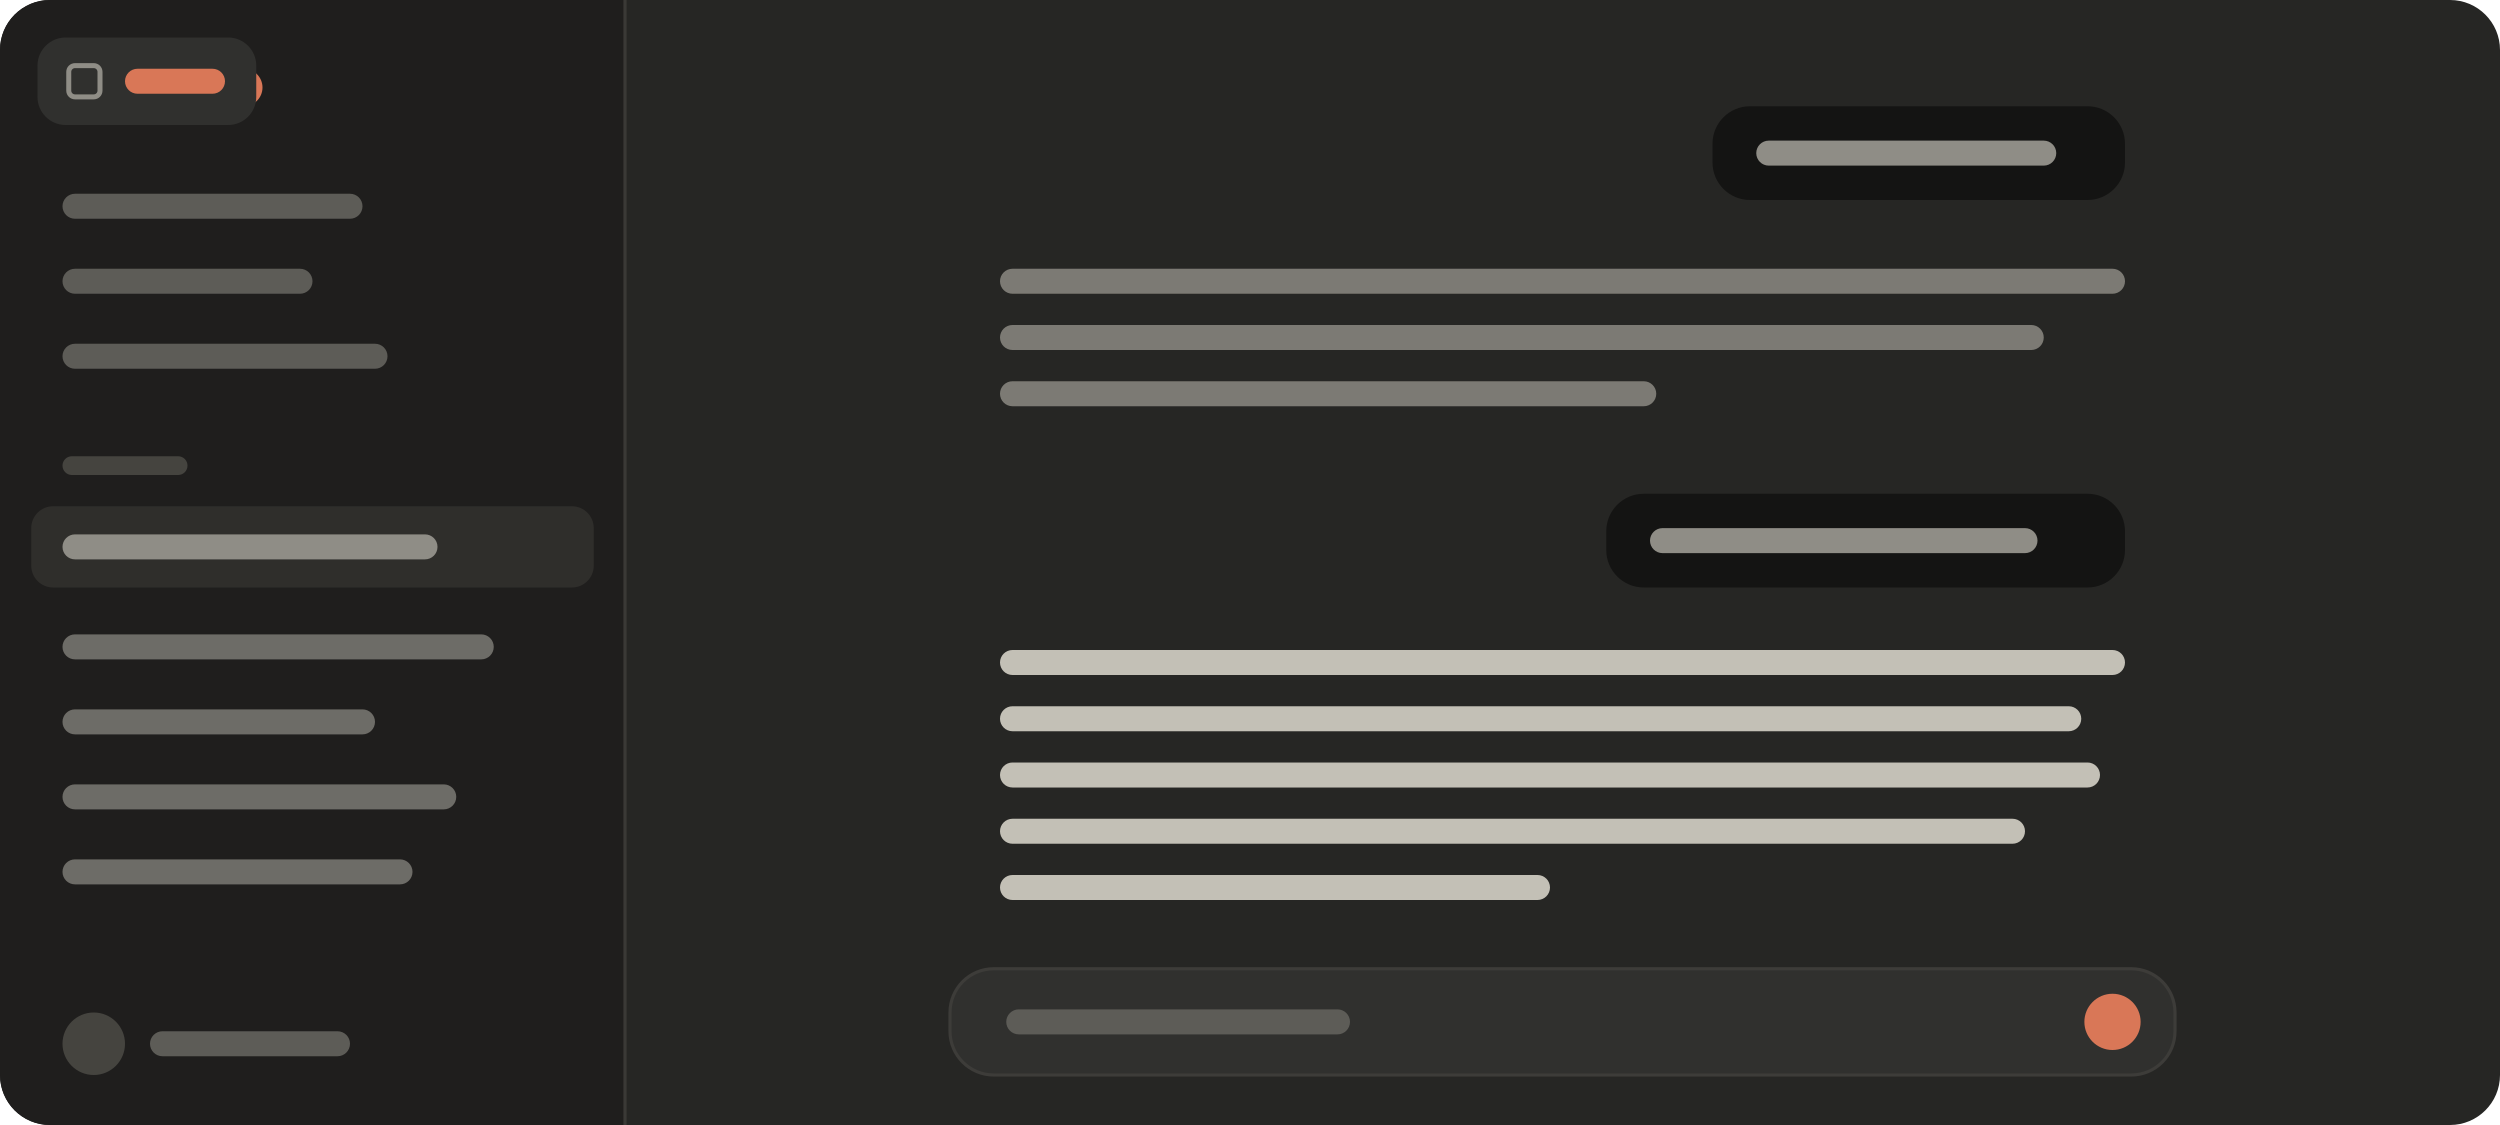
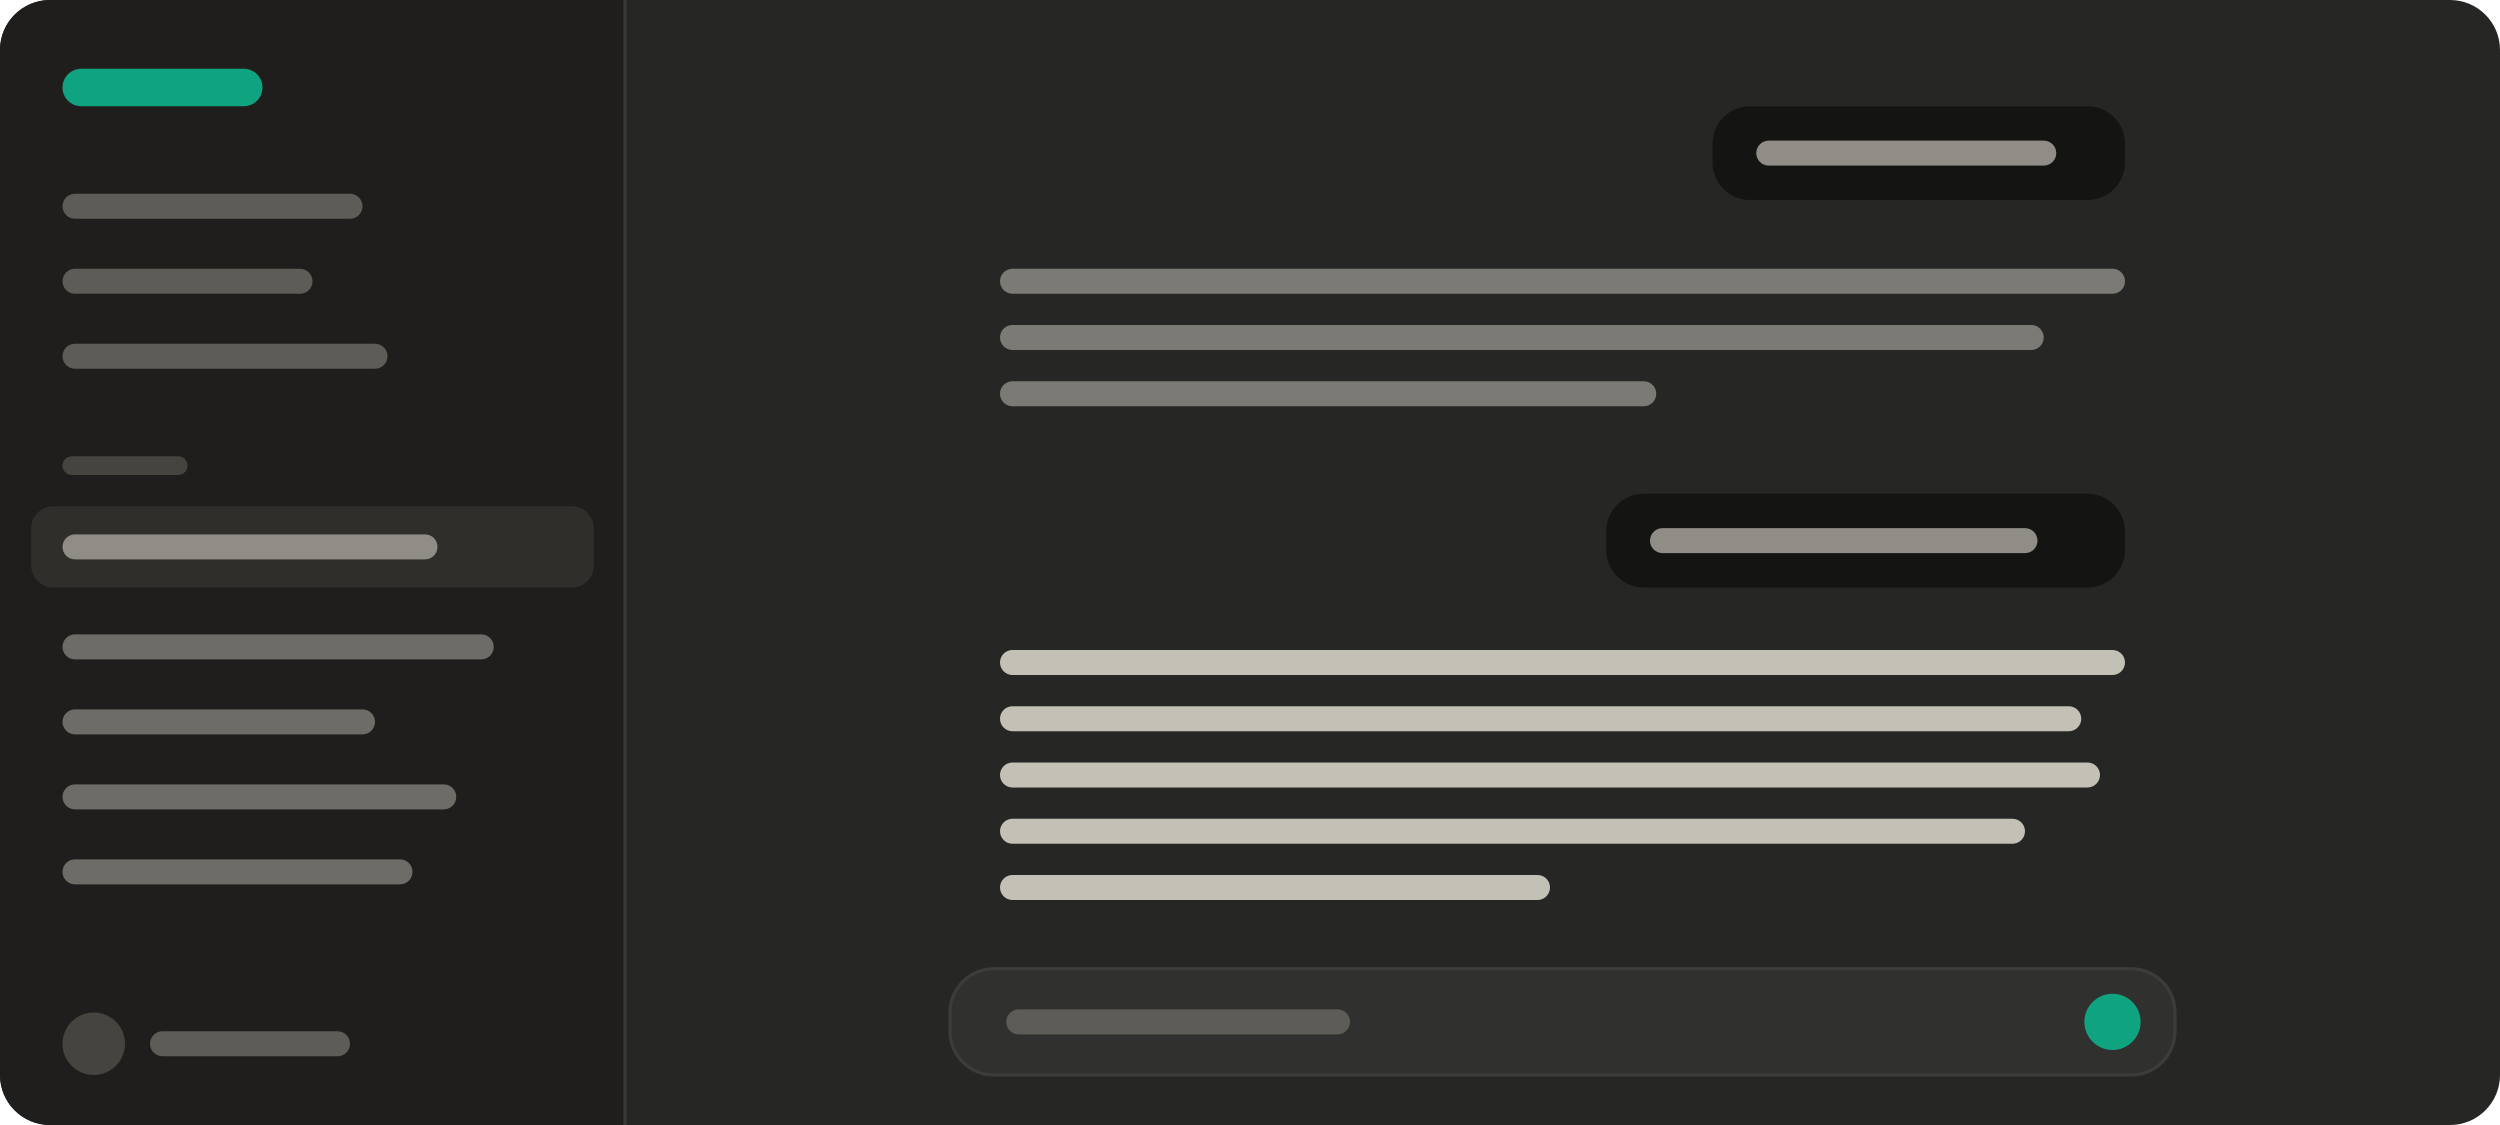
- <svg xmlns="http://www.w3.org/2000/svg" viewBox="0 0 800 360" width="800" height="360" role="img" aria-label="Animation: a message lifts off, the reply fades in line by line, the sidebar slides out and back in">
+ <svg xmlns="http://www.w3.org/2000/svg" viewBox="0 0 800 360" width="800" height="360" role="img" aria-label="Animation: a message lifts off, the reply fades in line by line">
  <style>
    .sb, .ch, .pill, .bub, .ln { animation-duration: 8s; animation-iteration-count: infinite; animation-fill-mode: both;
      animation-timing-function: cubic-bezier(0.22, 1, 0.36, 1); }
-     .sb   { animation-name: sb; }
-     .ch   { animation-name: ch; }
-     .pill { animation-name: pill; }
+     .pill { display: none; }
    .bub  { animation-name: bub; transform-box: fill-box; transform-origin: 100% 100%; }
    .ln   { animation-name: ln; }
    .l2 { animation-delay: .22s } .l3 { animation-delay: .44s } .l4 { animation-delay: .66s } .l5 { animation-delay: .88s }

    @keyframes sb   { 0%, 50% { transform: translateX(0) }  58%, 76% { transform: translateX(-200px) } 84%, 100% { transform: translateX(0) } }
    @keyframes ch   { 0%, 50% { transform: translateX(0) }  58%, 76% { transform: translateX(-100px) } 84%, 100% { transform: translateX(0) } }
    @keyframes pill { 0%, 52% { opacity: 0 } 56%, 78% { opacity: 1 } 80%, 100% { opacity: 0 } }
    @keyframes bub  { 0%, 6% { opacity: 0; transform: translateY(22px) scale(.94) } 12%, 90% { opacity: 1; transform: none } 96%, 100% { opacity: 0; transform: none } }
    @keyframes ln   { 0%, 15% { opacity: 0; transform: translateY(6px) } 21%, 90% { opacity: 1; transform: none } 96%, 100% { opacity: 0; transform: none } }

    @media (prefers-reduced-motion: reduce) { * { animation: none !important } }
  </style>
  <defs>
    <clipPath id="frame">
      <rect width="800" height="360" rx="16" />
    </clipPath>
  </defs>
  <g clip-path="url(#frame)">
    <rect width="800" height="360" fill="#262624" />
    <g class="ch">
      <rect x="548" y="34" width="132" height="30" rx="12" fill="#141413" />
      <rect x="562" y="45" width="96" height="8" rx="4" fill="#8f8d86" />
      <g fill="#c3c0b6" opacity=".55">
        <rect x="320" y="86" width="360" height="8" rx="4" />
        <rect x="320" y="104" width="334" height="8" rx="4" />
        <rect x="320" y="122" width="210" height="8" rx="4" />
      </g>
      <g class="bub">
        <rect x="514" y="158" width="166" height="30" rx="12" fill="#141413" />
        <rect x="528" y="169" width="124" height="8" rx="4" fill="#8f8d86" />
      </g>
      <g fill="#c3c0b6">
        <rect class="ln l1" x="320" y="208" width="360" height="8" rx="4" />
        <rect class="ln l2" x="320" y="226" width="346" height="8" rx="4" />
        <rect class="ln l3" x="320" y="244" width="352" height="8" rx="4" />
        <rect class="ln l4" x="320" y="262" width="328" height="8" rx="4" />
        <rect class="ln l5" x="320" y="280" width="176" height="8" rx="4" />
      </g>
      <rect x="304" y="310" width="392" height="34" rx="14" fill="#30302e" stroke="#3d3c39" />
      <rect x="322" y="323" width="110" height="8" rx="4" fill="#5d5c57" />
-       <circle cx="676" cy="327" r="9" fill="#d97757" />
+       <circle cx="676" cy="327" r="9" fill="#10a37f" />
    </g>
    <g class="sb">
      <rect width="200" height="360" fill="#1f1e1d" />
      <rect x="199.5" width="1" height="360" fill="#3a3936" />
-       <rect x="20" y="22" width="64" height="12" rx="6" fill="#d97757" />
+       <rect x="20" y="22" width="64" height="12" rx="6" fill="#10a37f" />
      <g fill="#5d5c57">
        <rect x="20" y="62" width="96" height="8" rx="4" />
        <rect x="20" y="86" width="80" height="8" rx="4" />
        <rect x="20" y="110" width="104" height="8" rx="4" />
      </g>
      <rect x="20" y="146" width="40" height="6" rx="3" fill="#45443f" />
      <rect x="10" y="162" width="180" height="26" rx="7" fill="#2f2e2b" />
      <g fill="#8f8d86">
        <rect x="20" y="171" width="120" height="8" rx="4" />
        <rect x="20" y="203" width="138" height="8" rx="4" opacity=".7" />
        <rect x="20" y="227" width="100" height="8" rx="4" opacity=".7" />
        <rect x="20" y="251" width="126" height="8" rx="4" opacity=".7" />
        <rect x="20" y="275" width="112" height="8" rx="4" opacity=".7" />
      </g>
      <circle cx="30" cy="334" r="10" fill="#45443f" />
      <rect x="48" y="330" width="64" height="8" rx="4" fill="#5d5c57" />
    </g>
    <g class="pill">
      <rect x="12" y="12" width="70" height="28" rx="9" fill="#30302e" />
      <rect x="22" y="21" width="10" height="10" rx="2" fill="none" stroke="#8f8d86" stroke-width="1.6" />
-       <rect x="40" y="22" width="32" height="8" rx="4" fill="#d97757" />
+       <rect x="40" y="22" width="32" height="8" rx="4" fill="#10a37f" />
    </g>
  </g>
</svg>
